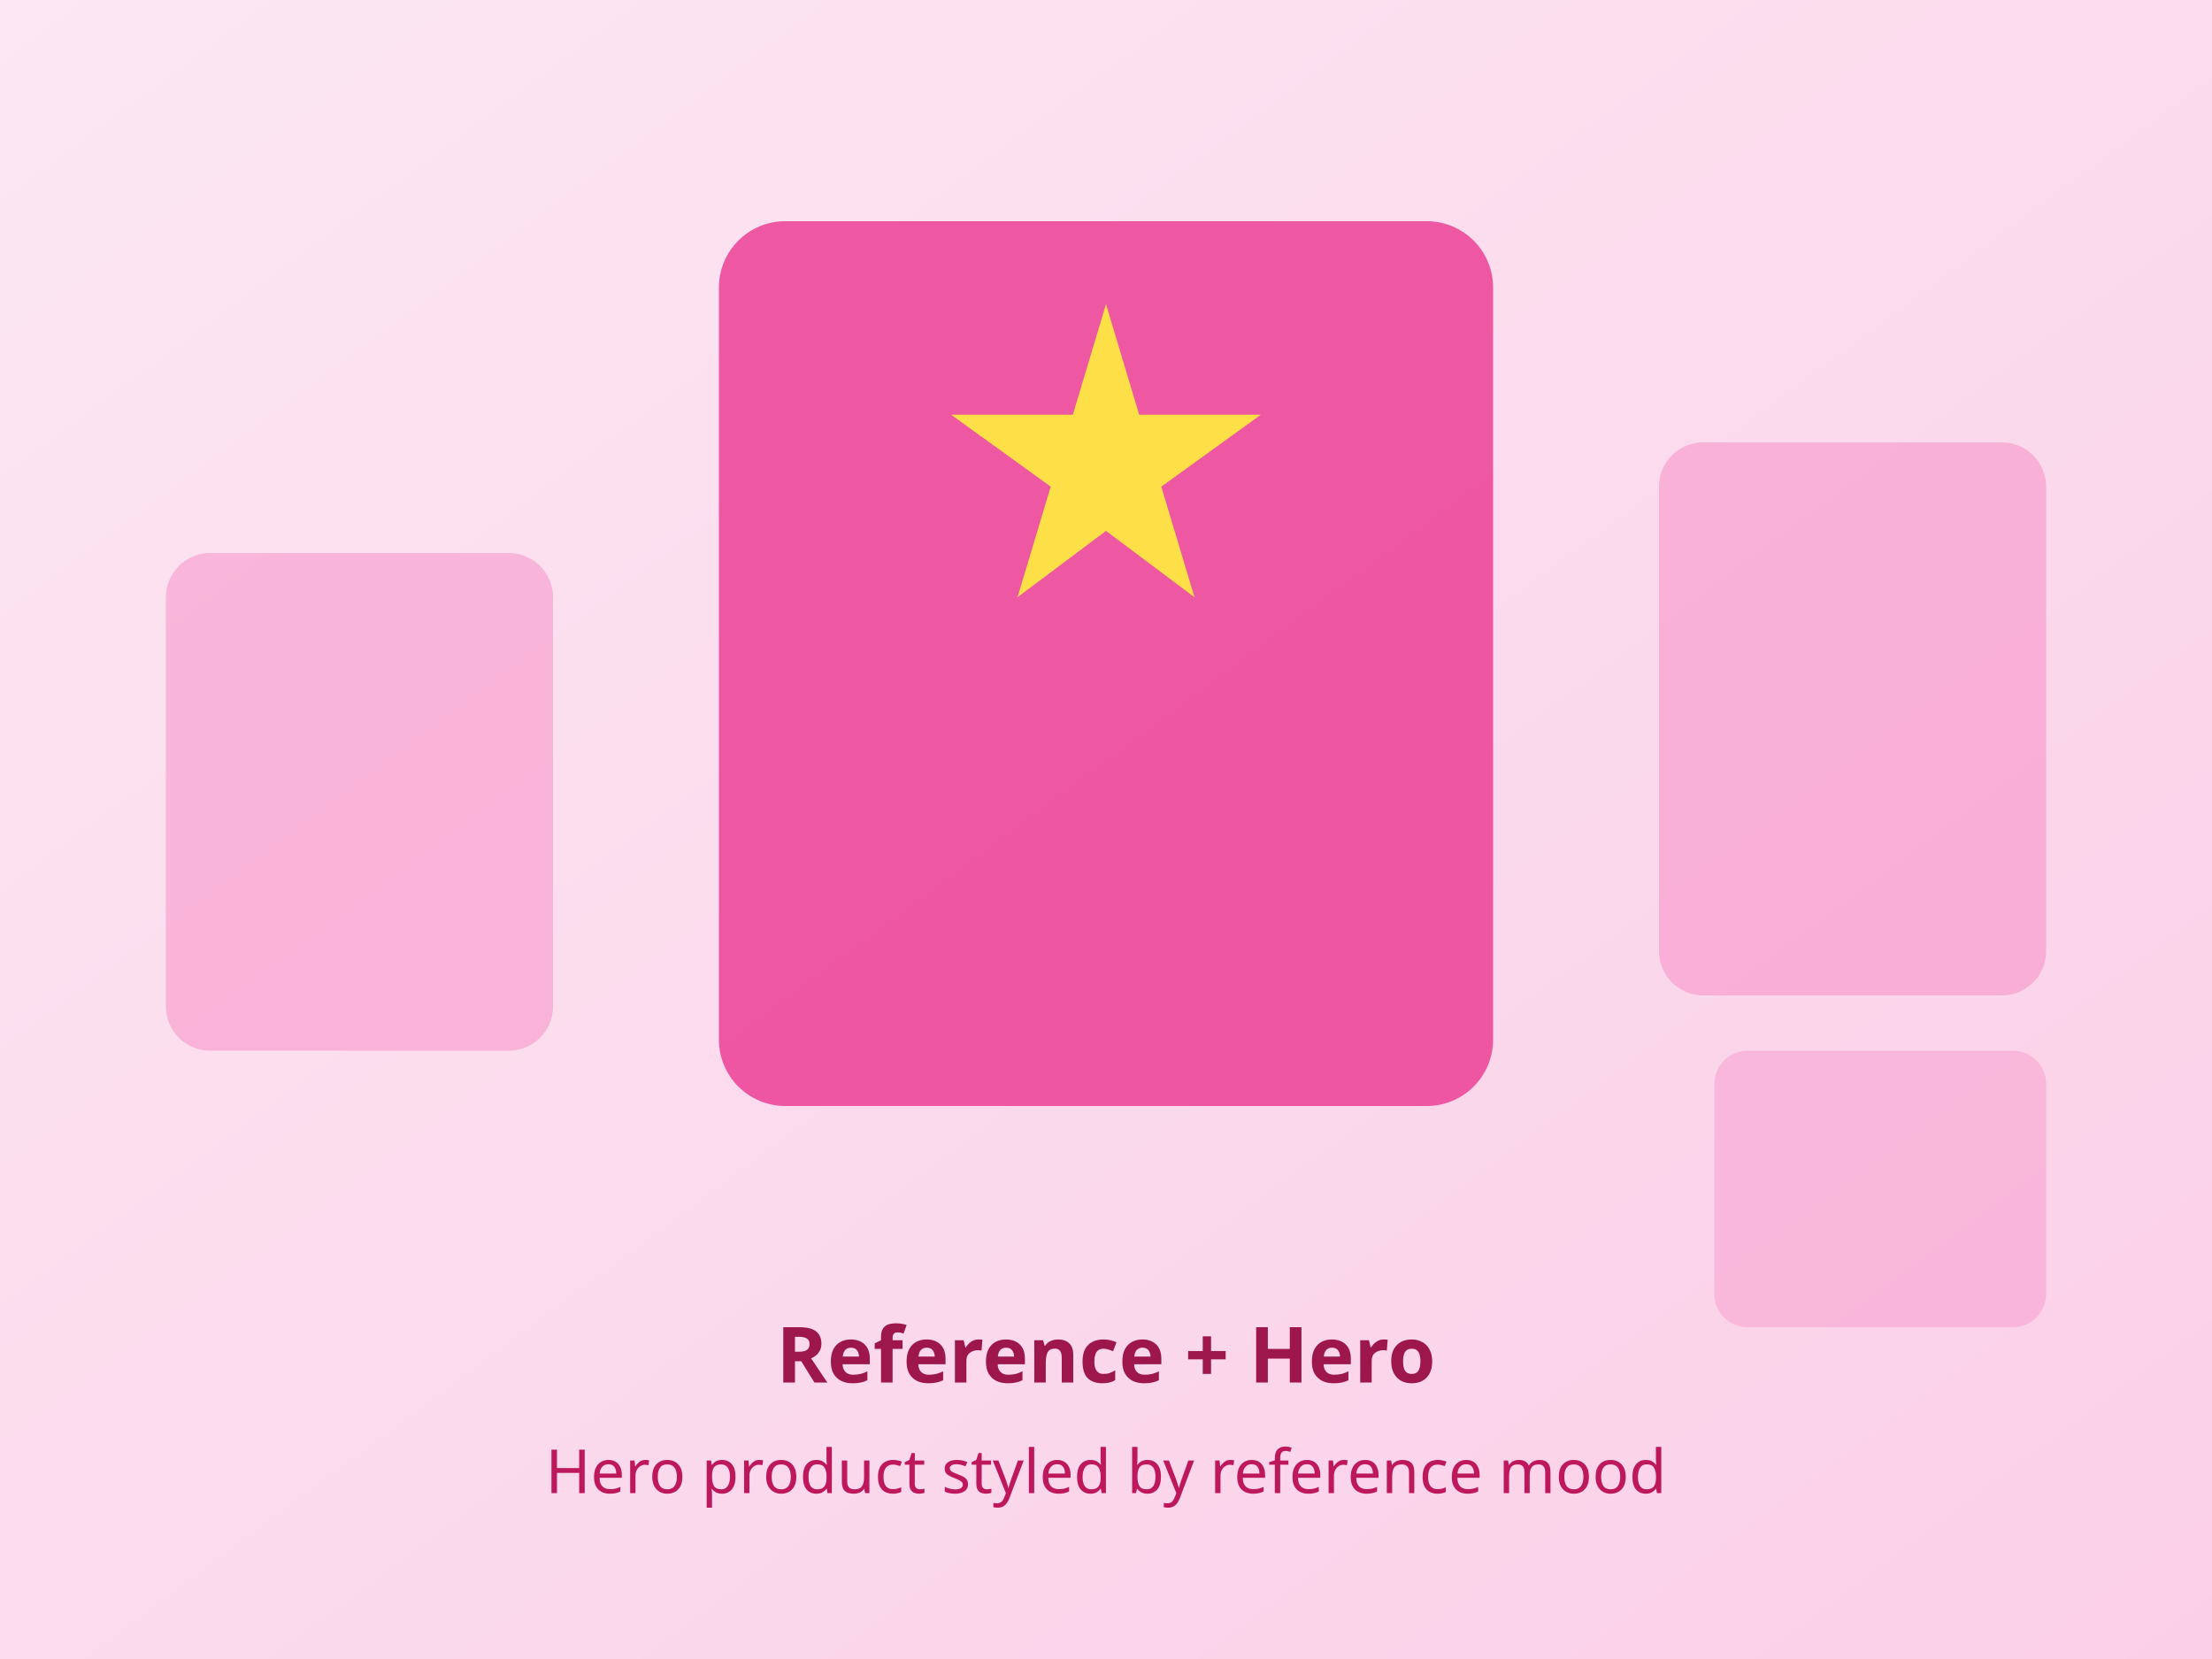
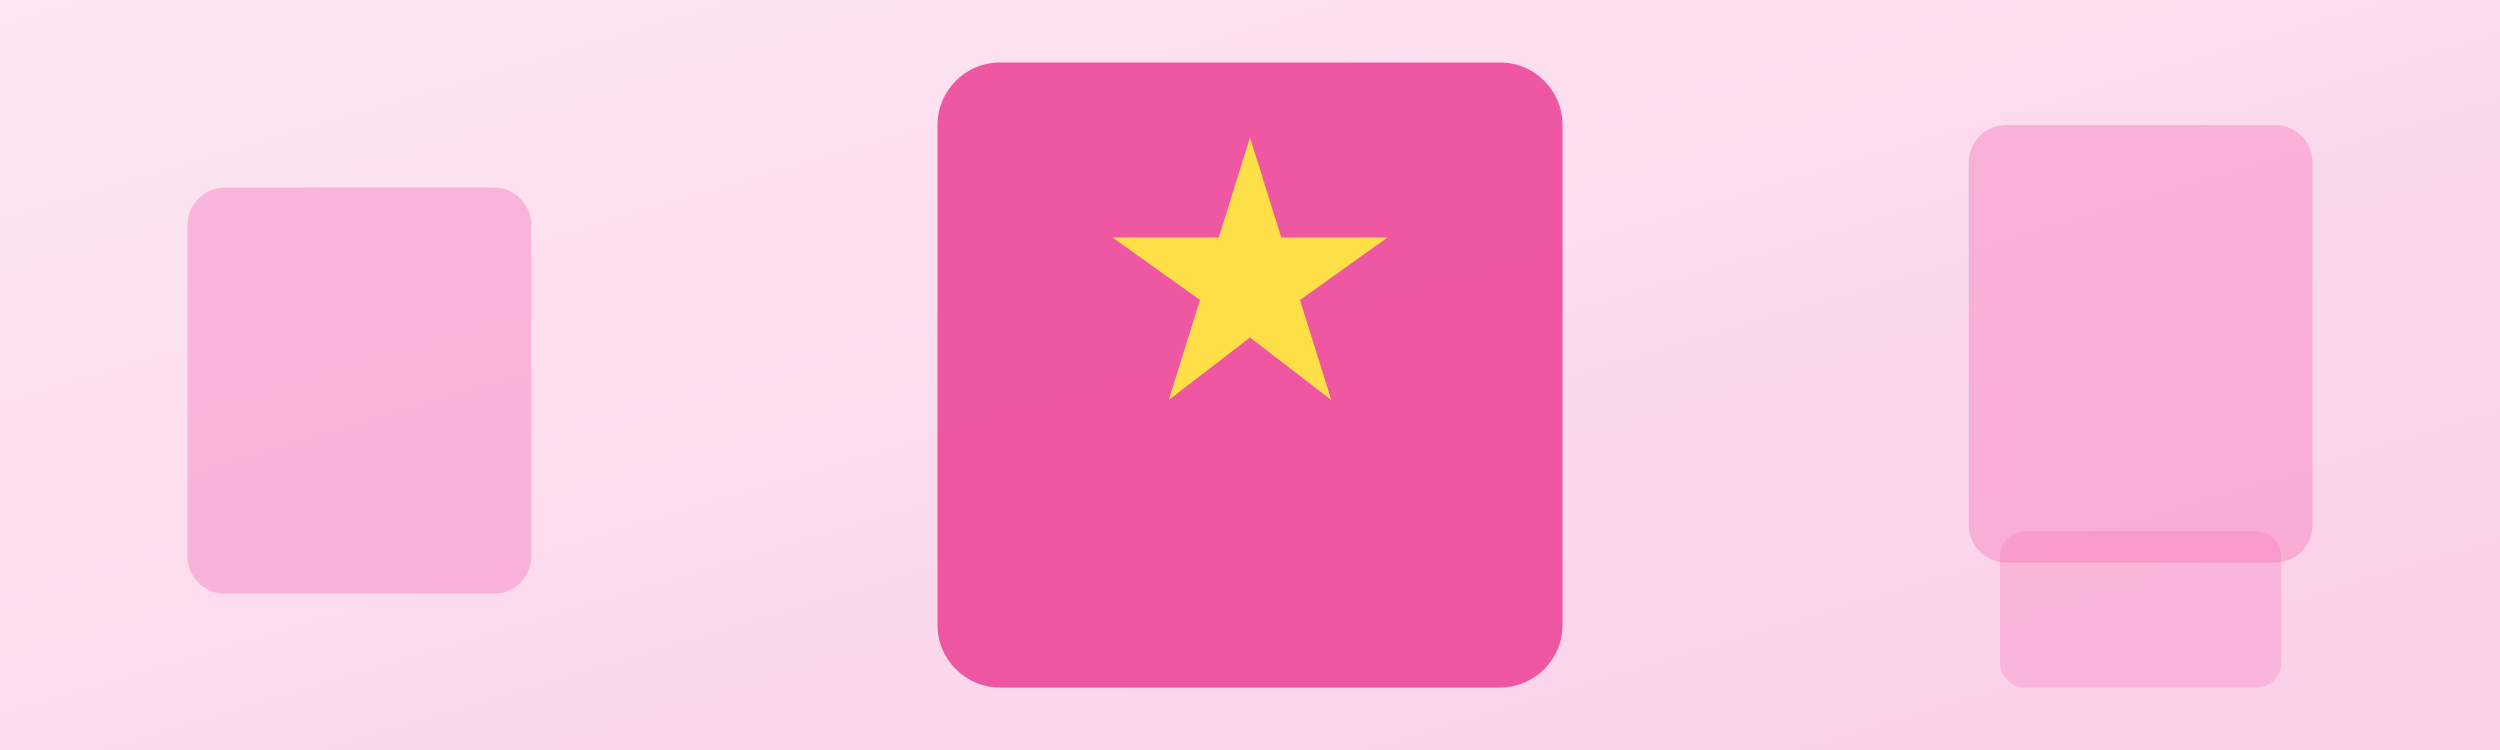
- <svg xmlns="http://www.w3.org/2000/svg" width="400" height="300" viewBox="0 0 400 300">
+ <svg xmlns="http://www.w3.org/2000/svg" width="400" height="120" viewBox="0 0 400 120">
  <defs>
    <linearGradient id="bg3" x1="0%" y1="0%" x2="100%" y2="100%">
      <stop offset="0%" style="stop-color:#fce7f3" />
      <stop offset="100%" style="stop-color:#fbcfe8" />
    </linearGradient>
  </defs>
-   <rect width="400" height="300" fill="url(#bg3)" />
-   <rect x="130" y="40" width="140" height="160" rx="12" fill="#ec4899" opacity="0.9" />
-   <polygon points="200,55 206,75 228,75 210,88 216,108 200,96 184,108 190,88 172,75 194,75" fill="#fde047" />
-   <rect x="30" y="100" width="70" height="90" rx="8" fill="#f472b6" opacity="0.4" />
-   <rect x="300" y="80" width="70" height="100" rx="8" fill="#f472b6" opacity="0.4" />
-   <rect x="310" y="190" width="60" height="50" rx="6" fill="#f472b6" opacity="0.3" />
-   <text x="200" y="250" text-anchor="middle" font-family="system-ui, sans-serif" font-size="14" fill="#9d174d" font-weight="600">Reference + Hero</text>
-   <text x="200" y="270" text-anchor="middle" font-family="system-ui, sans-serif" font-size="11" fill="#be185d">Hero product styled by reference mood</text>
+   <rect width="400" height="120" fill="url(#bg3)" />
+   <rect x="150" y="10" width="100" height="100" rx="10" fill="#ec4899" opacity="0.9" />
+   <polygon points="200,22 205,38 222,38 208,48 213,64 200,54 187,64 192,48 178,38 195,38" fill="#fde047" />
+   <rect x="30" y="30" width="55" height="65" rx="6" fill="#f472b6" opacity="0.4" />
+   <rect x="315" y="20" width="55" height="70" rx="6" fill="#f472b6" opacity="0.4" />
+   <rect x="320" y="85" width="45" height="25" rx="4" fill="#f472b6" opacity="0.3" />
</svg>
